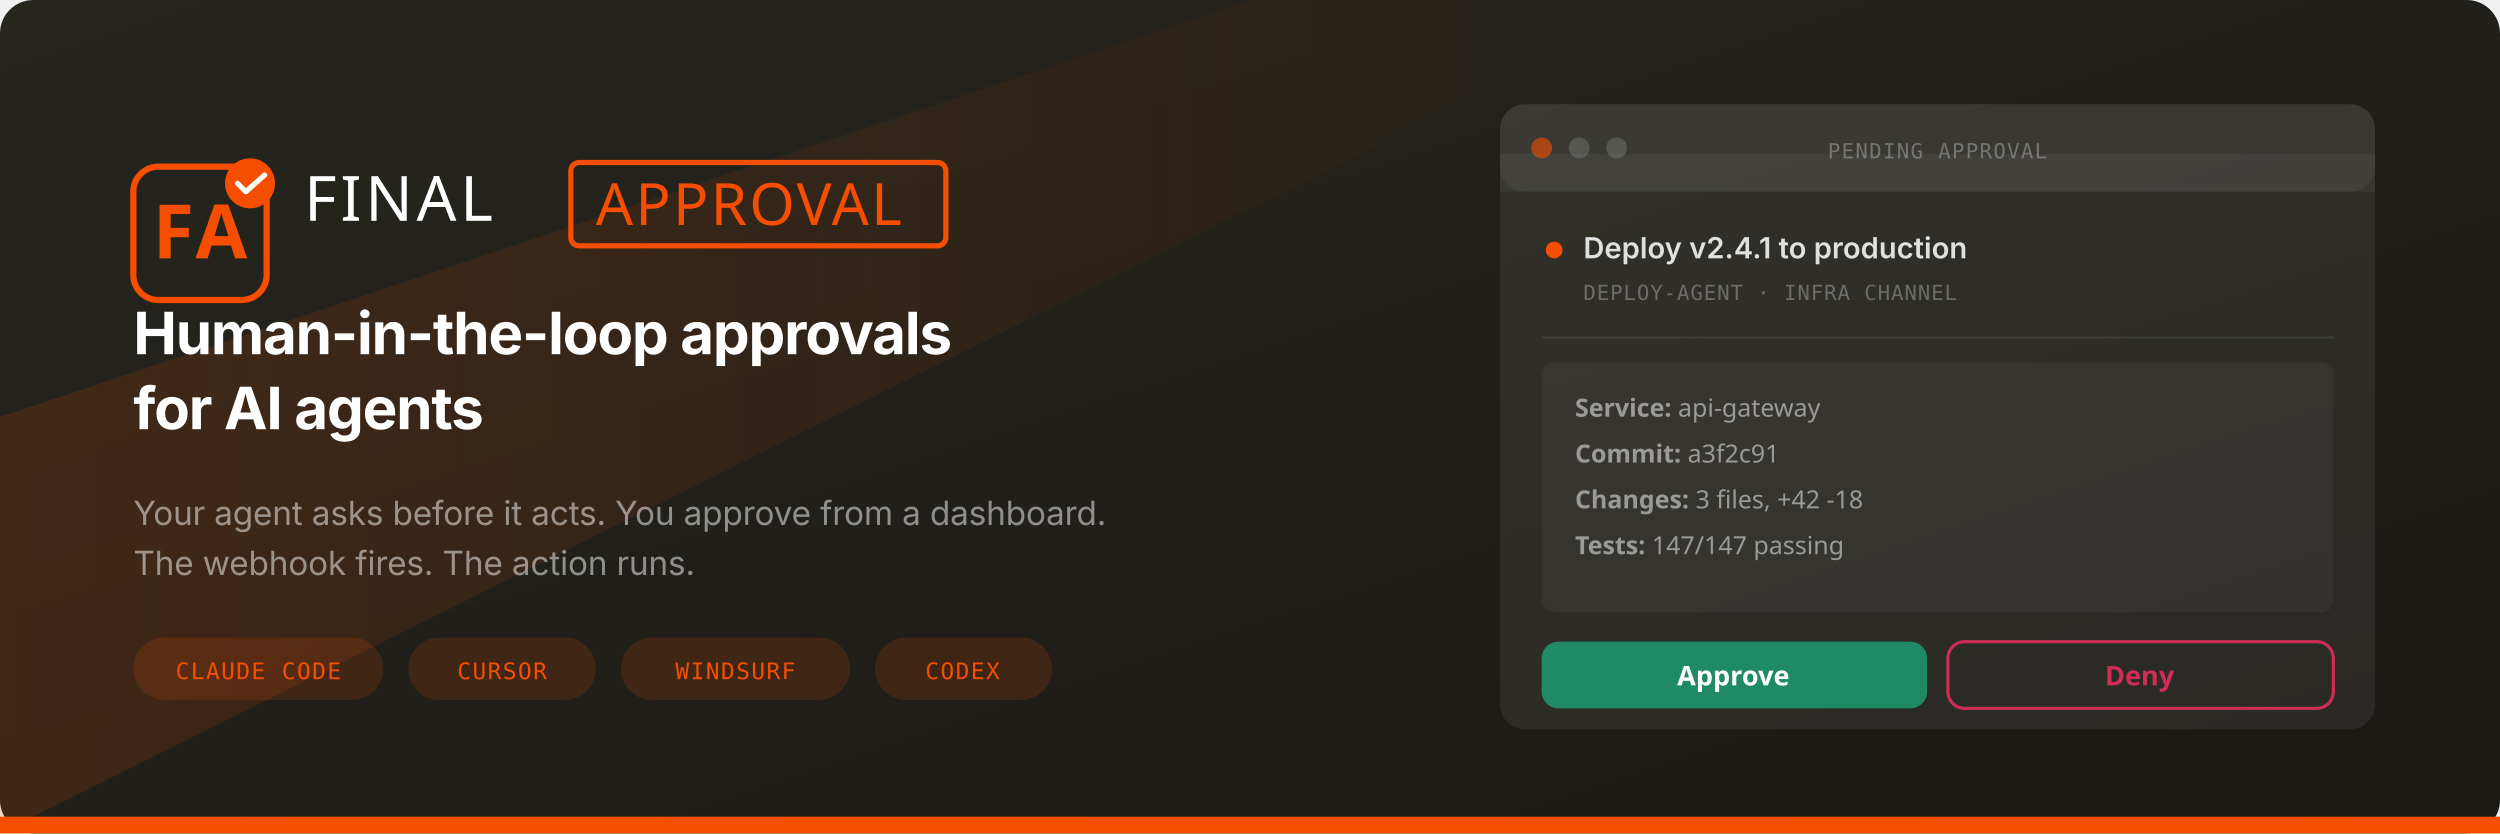
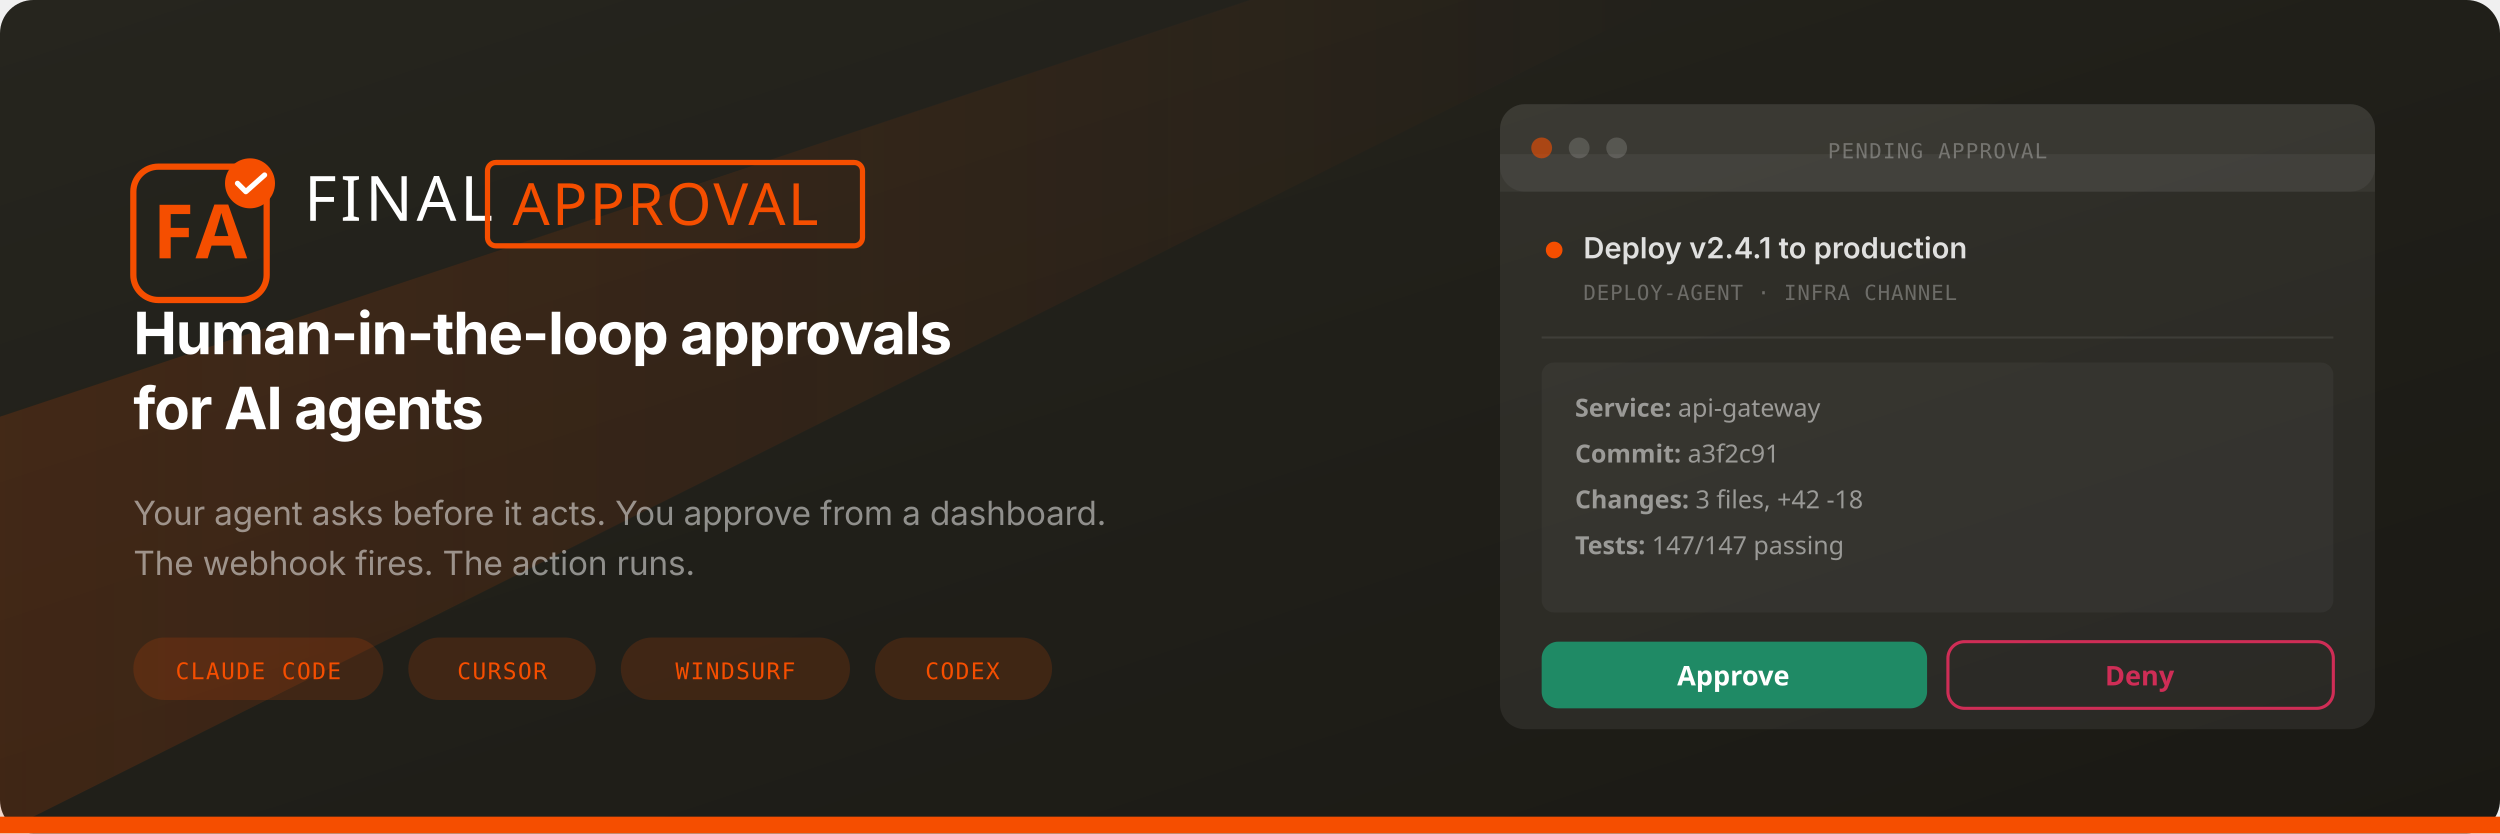
<svg xmlns="http://www.w3.org/2000/svg" viewBox="0 0 1200 400" width="1200" height="400">
  <defs>
    <linearGradient id="bg" x1="0" y1="0" x2="1" y2="1">
      <stop offset="0%" stop-color="#26251e" />
      <stop offset="100%" stop-color="#1a1914" />
    </linearGradient>
    <linearGradient id="accent-fade" x1="0" y1="0" x2="1" y2="0">
      <stop offset="0%" stop-color="#f54e00" stop-opacity="0.15" />
      <stop offset="100%" stop-color="#f54e00" stop-opacity="0" />
    </linearGradient>
  </defs>
  <rect width="1200" height="400" rx="16" fill="url(#bg)" />
  <polygon points="0,400 0,200 600,0 800,0" fill="url(#accent-fade)" />
  <g transform="translate(64, 80)">
    <rect x="0" y="0" width="64" height="64" rx="12" fill="none" stroke="#f54e00" stroke-width="3" />
    <text x="32" y="44" text-anchor="middle" font-family="Impact, 'Arial Narrow Bold', sans-serif" font-size="36" font-weight="700" letter-spacing="0.04em" fill="#f54e00">FA</text>
    <circle cx="56" cy="8" r="12" fill="#f54e00" />
    <polyline points="50,8 54,12 63,4" fill="none" stroke="#ffffff" stroke-width="2.5" stroke-linecap="round" stroke-linejoin="round" />
    <text x="82" y="26" font-family="Impact, 'Arial Narrow Bold', sans-serif" font-size="30" fill="#ffffff" letter-spacing="0.06em">FINAL</text>
-     <g transform="translate(210, 0)">
+     <g transform="translate(170, 0)">
      <rect x="0" y="-2" width="180" height="40" rx="4" fill="none" stroke="#f54e00" stroke-width="2.5" />
      <text x="12" y="28" font-family="Impact, 'Arial Narrow Bold', sans-serif" font-size="28" fill="#f54e00" letter-spacing="0.04em">APPROVAL</text>
    </g>
    <text y="90" font-family="system-ui, -apple-system, sans-serif" font-size="28" font-weight="700" fill="#ffffff" letter-spacing="-0.02em">
      Human-in-the-loop approvals</text>
    <text y="126" font-family="system-ui, -apple-system, sans-serif" font-size="28" font-weight="700" fill="#ffffff" letter-spacing="-0.02em">
      for AI agents</text>
    <text y="172" font-family="system-ui, -apple-system, sans-serif" font-size="16" fill="#ffffff" opacity="0.5" letter-spacing="-0.005em">
      Your agent asks before it acts. You approve from a dashboard.</text>
    <text y="196" font-family="system-ui, -apple-system, sans-serif" font-size="16" fill="#ffffff" opacity="0.5" letter-spacing="-0.005em">
      The webhook fires. The action runs.</text>
    <g transform="translate(0, 226)">
      <rect x="0" y="0" width="120" height="30" rx="15" fill="#f54e00" opacity="0.15" />
      <text x="60" y="20" text-anchor="middle" font-family="monospace" font-size="11" fill="#f54e00" letter-spacing="0.06em">CLAUDE CODE</text>
      <rect x="132" y="0" width="90" height="30" rx="15" fill="#f54e00" opacity="0.15" />
      <text x="177" y="20" text-anchor="middle" font-family="monospace" font-size="11" fill="#f54e00" letter-spacing="0.06em">CURSOR</text>
      <rect x="234" y="0" width="110" height="30" rx="15" fill="#f54e00" opacity="0.15" />
      <text x="289" y="20" text-anchor="middle" font-family="monospace" font-size="11" fill="#f54e00" letter-spacing="0.06em">WINDSURF</text>
      <rect x="356" y="0" width="85" height="30" rx="15" fill="#f54e00" opacity="0.15" />
      <text x="398" y="20" text-anchor="middle" font-family="monospace" font-size="11" fill="#f54e00" letter-spacing="0.06em">CODEX</text>
    </g>
  </g>
  <g transform="translate(720, 50)">
    <rect x="0" y="0" width="420" height="300" rx="12" fill="#ffffff" opacity="0.07" />
    <rect x="0" y="0" width="420" height="42" rx="12" fill="#ffffff" opacity="0.05" />
    <rect x="0" y="24" width="420" height="18" fill="#ffffff" opacity="0.05" />
    <circle cx="20" cy="21" r="5" fill="#f54e00" opacity="0.6" />
    <circle cx="38" cy="21" r="5" fill="#ffffff" opacity="0.15" />
    <circle cx="56" cy="21" r="5" fill="#ffffff" opacity="0.15" />
    <text x="210" y="26" text-anchor="middle" font-family="monospace" font-size="10" fill="#ffffff" opacity="0.3" letter-spacing="0.06em">PENDING APPROVAL</text>
    <circle cx="26" cy="70" r="4" fill="#f54e00" />
    <text x="40" y="74" font-family="system-ui, -apple-system, sans-serif" font-size="14" font-weight="600" fill="#ffffff" opacity="0.85">
      Deploy v2.4.1 to production</text>
    <text x="40" y="94" font-family="monospace" font-size="10" fill="#ffffff" opacity="0.3" letter-spacing="0.04em">
      DEPLOY-AGENT  ·  INFRA CHANNEL</text>
    <line x1="20" y1="112" x2="400" y2="112" stroke="#ffffff" stroke-opacity="0.08" />
    <rect x="20" y="124" width="380" height="120" rx="6" fill="#ffffff" opacity="0.04" />
    <text x="36" y="150" font-family="system-ui, sans-serif" font-size="12" fill="#ffffff" opacity="0.5">
      <tspan font-weight="600" fill="#ffffff" opacity="0.7">Service:</tspan> api-gateway</text>
    <text x="36" y="172" font-family="system-ui, sans-serif" font-size="12" fill="#ffffff" opacity="0.5">
      <tspan font-weight="600" fill="#ffffff" opacity="0.7">Commit:</tspan> a3f2c91</text>
    <text x="36" y="194" font-family="system-ui, sans-serif" font-size="12" fill="#ffffff" opacity="0.5">
      <tspan font-weight="600" fill="#ffffff" opacity="0.7">Changes:</tspan> 3 files, +42 -18</text>
    <text x="36" y="216" font-family="system-ui, sans-serif" font-size="12" fill="#ffffff" opacity="0.5">
      <tspan font-weight="600" fill="#ffffff" opacity="0.7">Tests:</tspan> 147/147 passing</text>
    <rect x="20" y="258" width="185" height="32" rx="8" fill="#1f8a65" />
    <text x="112" y="279" text-anchor="middle" font-family="system-ui, sans-serif" font-size="13" font-weight="600" fill="#ffffff">
      Approve</text>
    <rect x="215" y="258" width="185" height="32" rx="8" fill="none" stroke="#cf2d56" stroke-width="1.5" />
    <text x="307" y="279" text-anchor="middle" font-family="system-ui, sans-serif" font-size="13" font-weight="600" fill="#cf2d56">
      Deny</text>
  </g>
  <rect x="0" y="392" width="1200" height="8" fill="#f54e00" />
</svg>
